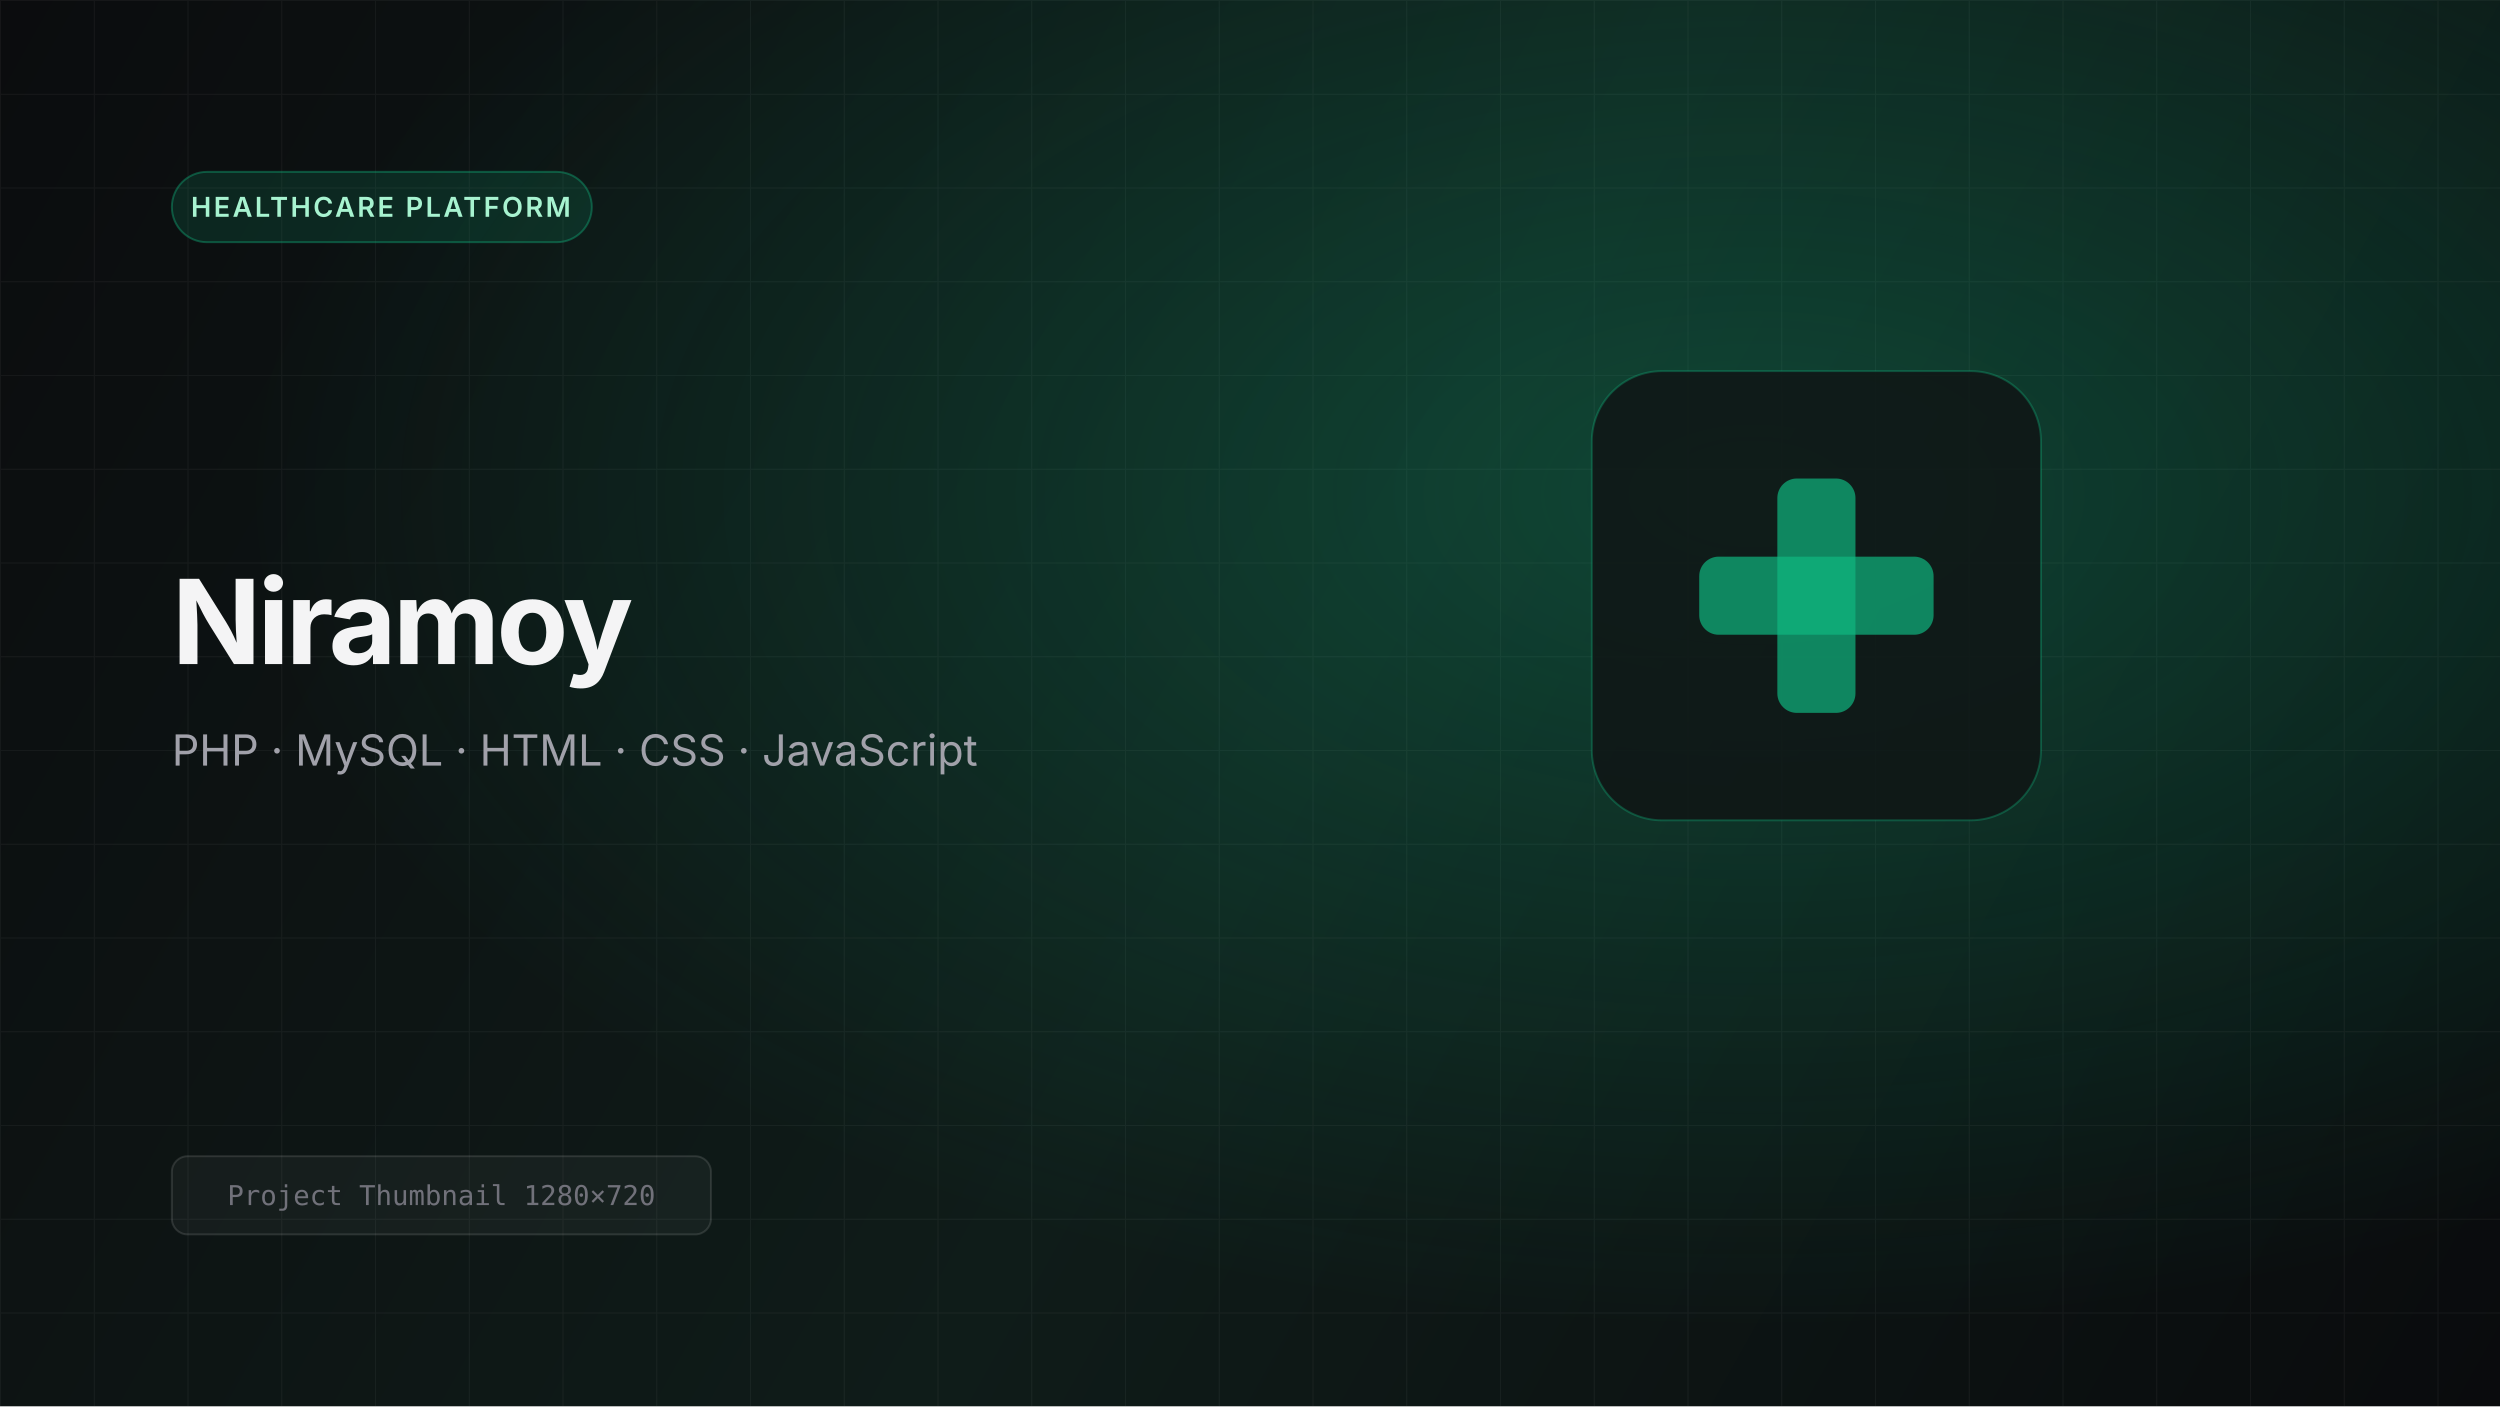
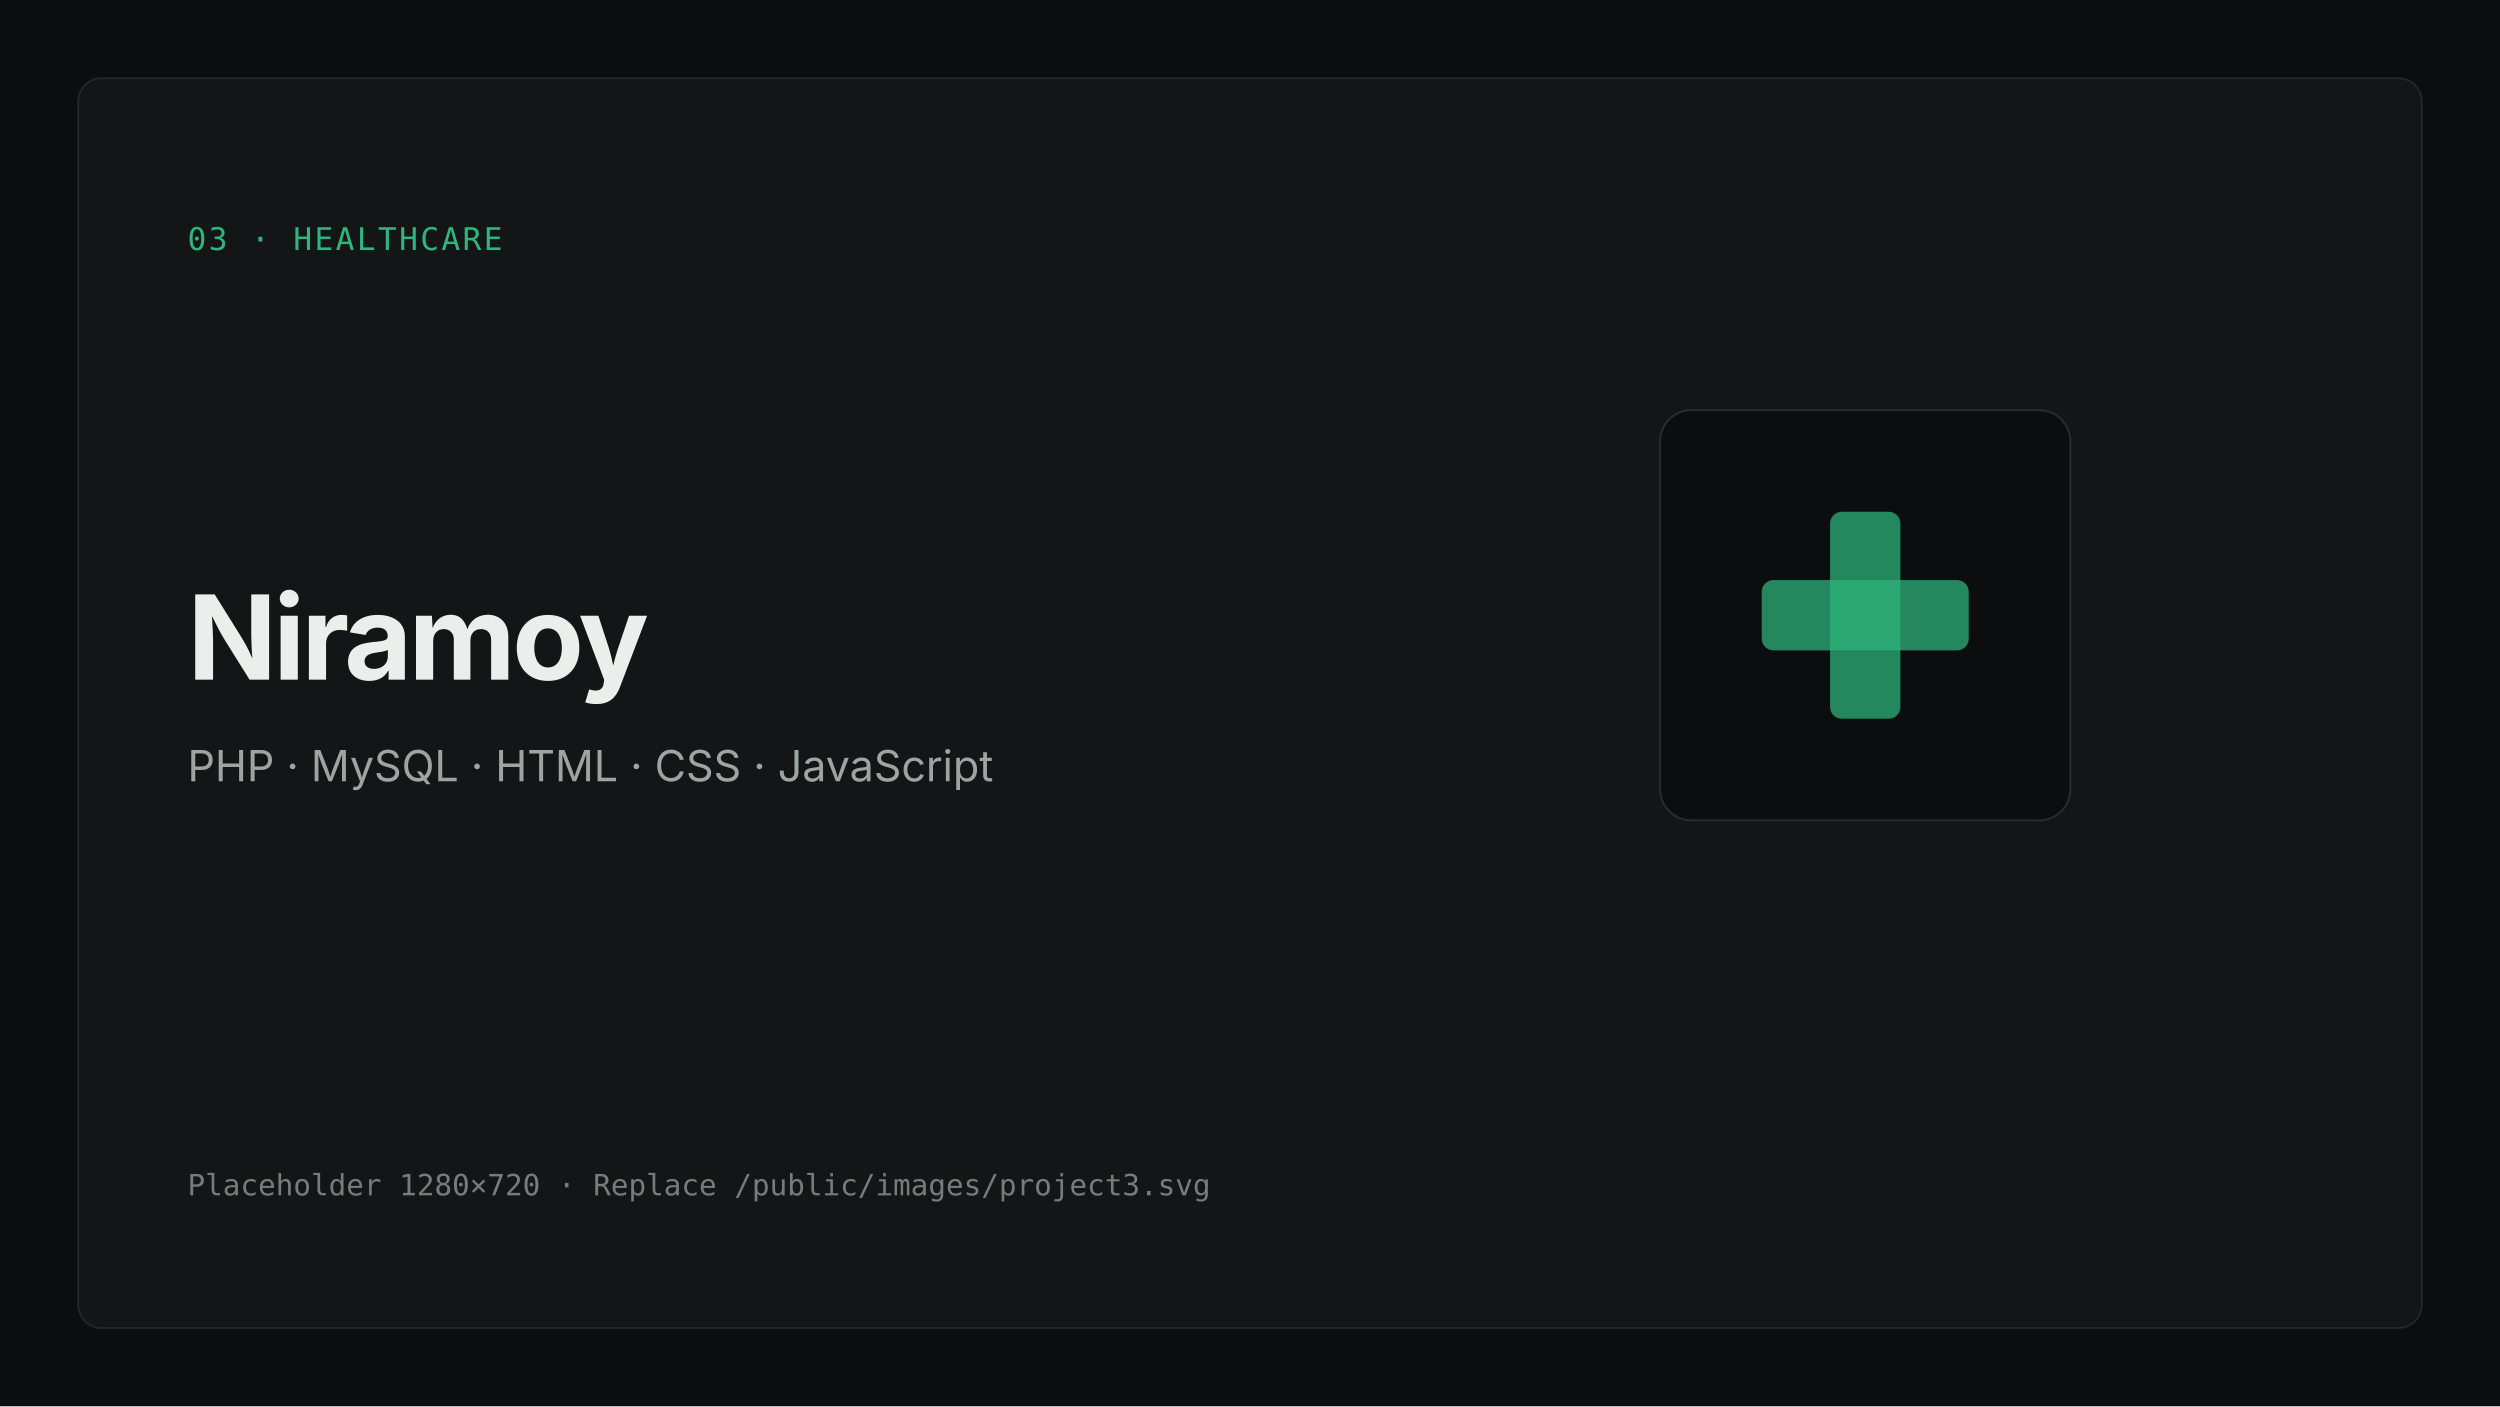
<svg xmlns="http://www.w3.org/2000/svg" width="1280" height="720" viewBox="0 0 1280 720" fill="none">
-   <defs>
-     <linearGradient id="p3-bg" x1="0" y1="0" x2="1280" y2="720" gradientUnits="userSpaceOnUse">
-       <stop offset="0%" stop-color="#0B0C0E" />
-       <stop offset="52%" stop-color="#0F1C19" />
-       <stop offset="100%" stop-color="#0A0B0D" />
-     </linearGradient>
-     <radialGradient id="p3-glow" cx="0.7" cy="0.35" r="0.6">
-       <stop offset="0%" stop-color="#10B981" stop-opacity="0.28" />
-       <stop offset="100%" stop-color="#10B981" stop-opacity="0" />
-     </radialGradient>
-     <pattern id="p3-grid" width="48" height="48" patternUnits="userSpaceOnUse">
-       <path d="M 48 0 L 0 0 0 48" fill="none" stroke="#FFFFFF" stroke-opacity="0.045" stroke-width="1" />
-     </pattern>
-   </defs>
-   <rect width="1280" height="720" fill="url(#p3-bg)" />
-   <rect width="1280" height="720" fill="url(#p3-grid)" />
-   <rect width="1280" height="720" fill="url(#p3-glow)" />
-   <rect x="815" y="190" width="230" height="230" rx="36" fill="#101515" fill-opacity="0.84" stroke="#10B981" stroke-opacity="0.32" />
-   <rect x="910" y="245" width="40" height="120" rx="10" fill="#10B981" fill-opacity="0.68" />
-   <rect x="870" y="285" width="120" height="40" rx="10" fill="#10B981" fill-opacity="0.68" />
-   <rect x="88" y="88" width="215" height="36" rx="18" fill="#10B981" fill-opacity="0.14" stroke="#10B981" stroke-opacity="0.38" />
-   <text x="195" y="111" text-anchor="middle" fill="#A7F3D0" font-family="system-ui, -apple-system, sans-serif" font-size="14" font-weight="600" letter-spacing="1.2">HEALTHCARE PLATFORM</text>
-   <text x="88" y="340" fill="#F4F4F5" font-family="system-ui, -apple-system, sans-serif" font-size="60" font-weight="700" letter-spacing="-1.8">Niramoy</text>
-   <text x="88" y="392" fill="#A1A1AA" font-family="system-ui, -apple-system, sans-serif" font-size="22" font-weight="400">PHP · MySQL · HTML · CSS · JavaScript</text>
-   <rect x="88" y="592" width="276" height="40" rx="8" fill="#FFFFFF" fill-opacity="0.04" stroke="#FFFFFF" stroke-opacity="0.12" />
-   <text x="226" y="617" text-anchor="middle" fill="#71717A" font-family="ui-monospace, SFMono-Regular, monospace" font-size="14">Project Thumbnail 1280×720</text>
+   <rect width="1280" height="720" fill="#0C0D0E" />
+   <rect x="40" y="40" width="1200" height="640" rx="12" fill="#131517" stroke="#ECEEEB" stroke-opacity="0.09" />
+   <rect x="850" y="210" width="210" height="210" rx="16" fill="#0C0D0E" stroke="#ECEEEB" stroke-opacity="0.12" />
+   <rect x="937" y="262" width="36" height="106" rx="6" fill="#2EB67D" fill-opacity="0.72" />
+   <rect x="902" y="297" width="106" height="36" rx="6" fill="#2EB67D" fill-opacity="0.72" />
+   <text x="96" y="128" fill="#2EB67D" font-family="ui-monospace, SFMono-Regular, monospace" font-size="16" letter-spacing="1.2">03 · HEALTHCARE</text>
+   <text x="96" y="348" fill="#ECEEEB" font-family="system-ui, -apple-system, sans-serif" font-size="60" font-weight="700" letter-spacing="-1.8">Niramoy</text>
+   <text x="96" y="400" fill="#9EA4A0" font-family="system-ui, -apple-system, sans-serif" font-size="22">PHP · MySQL · HTML · CSS · JavaScript</text>
+   <text x="96" y="612" fill="#767D79" font-family="ui-monospace, SFMono-Regular, monospace" font-size="15">Placeholder 1280×720 · Replace /public/images/project3.svg</text>
</svg>
